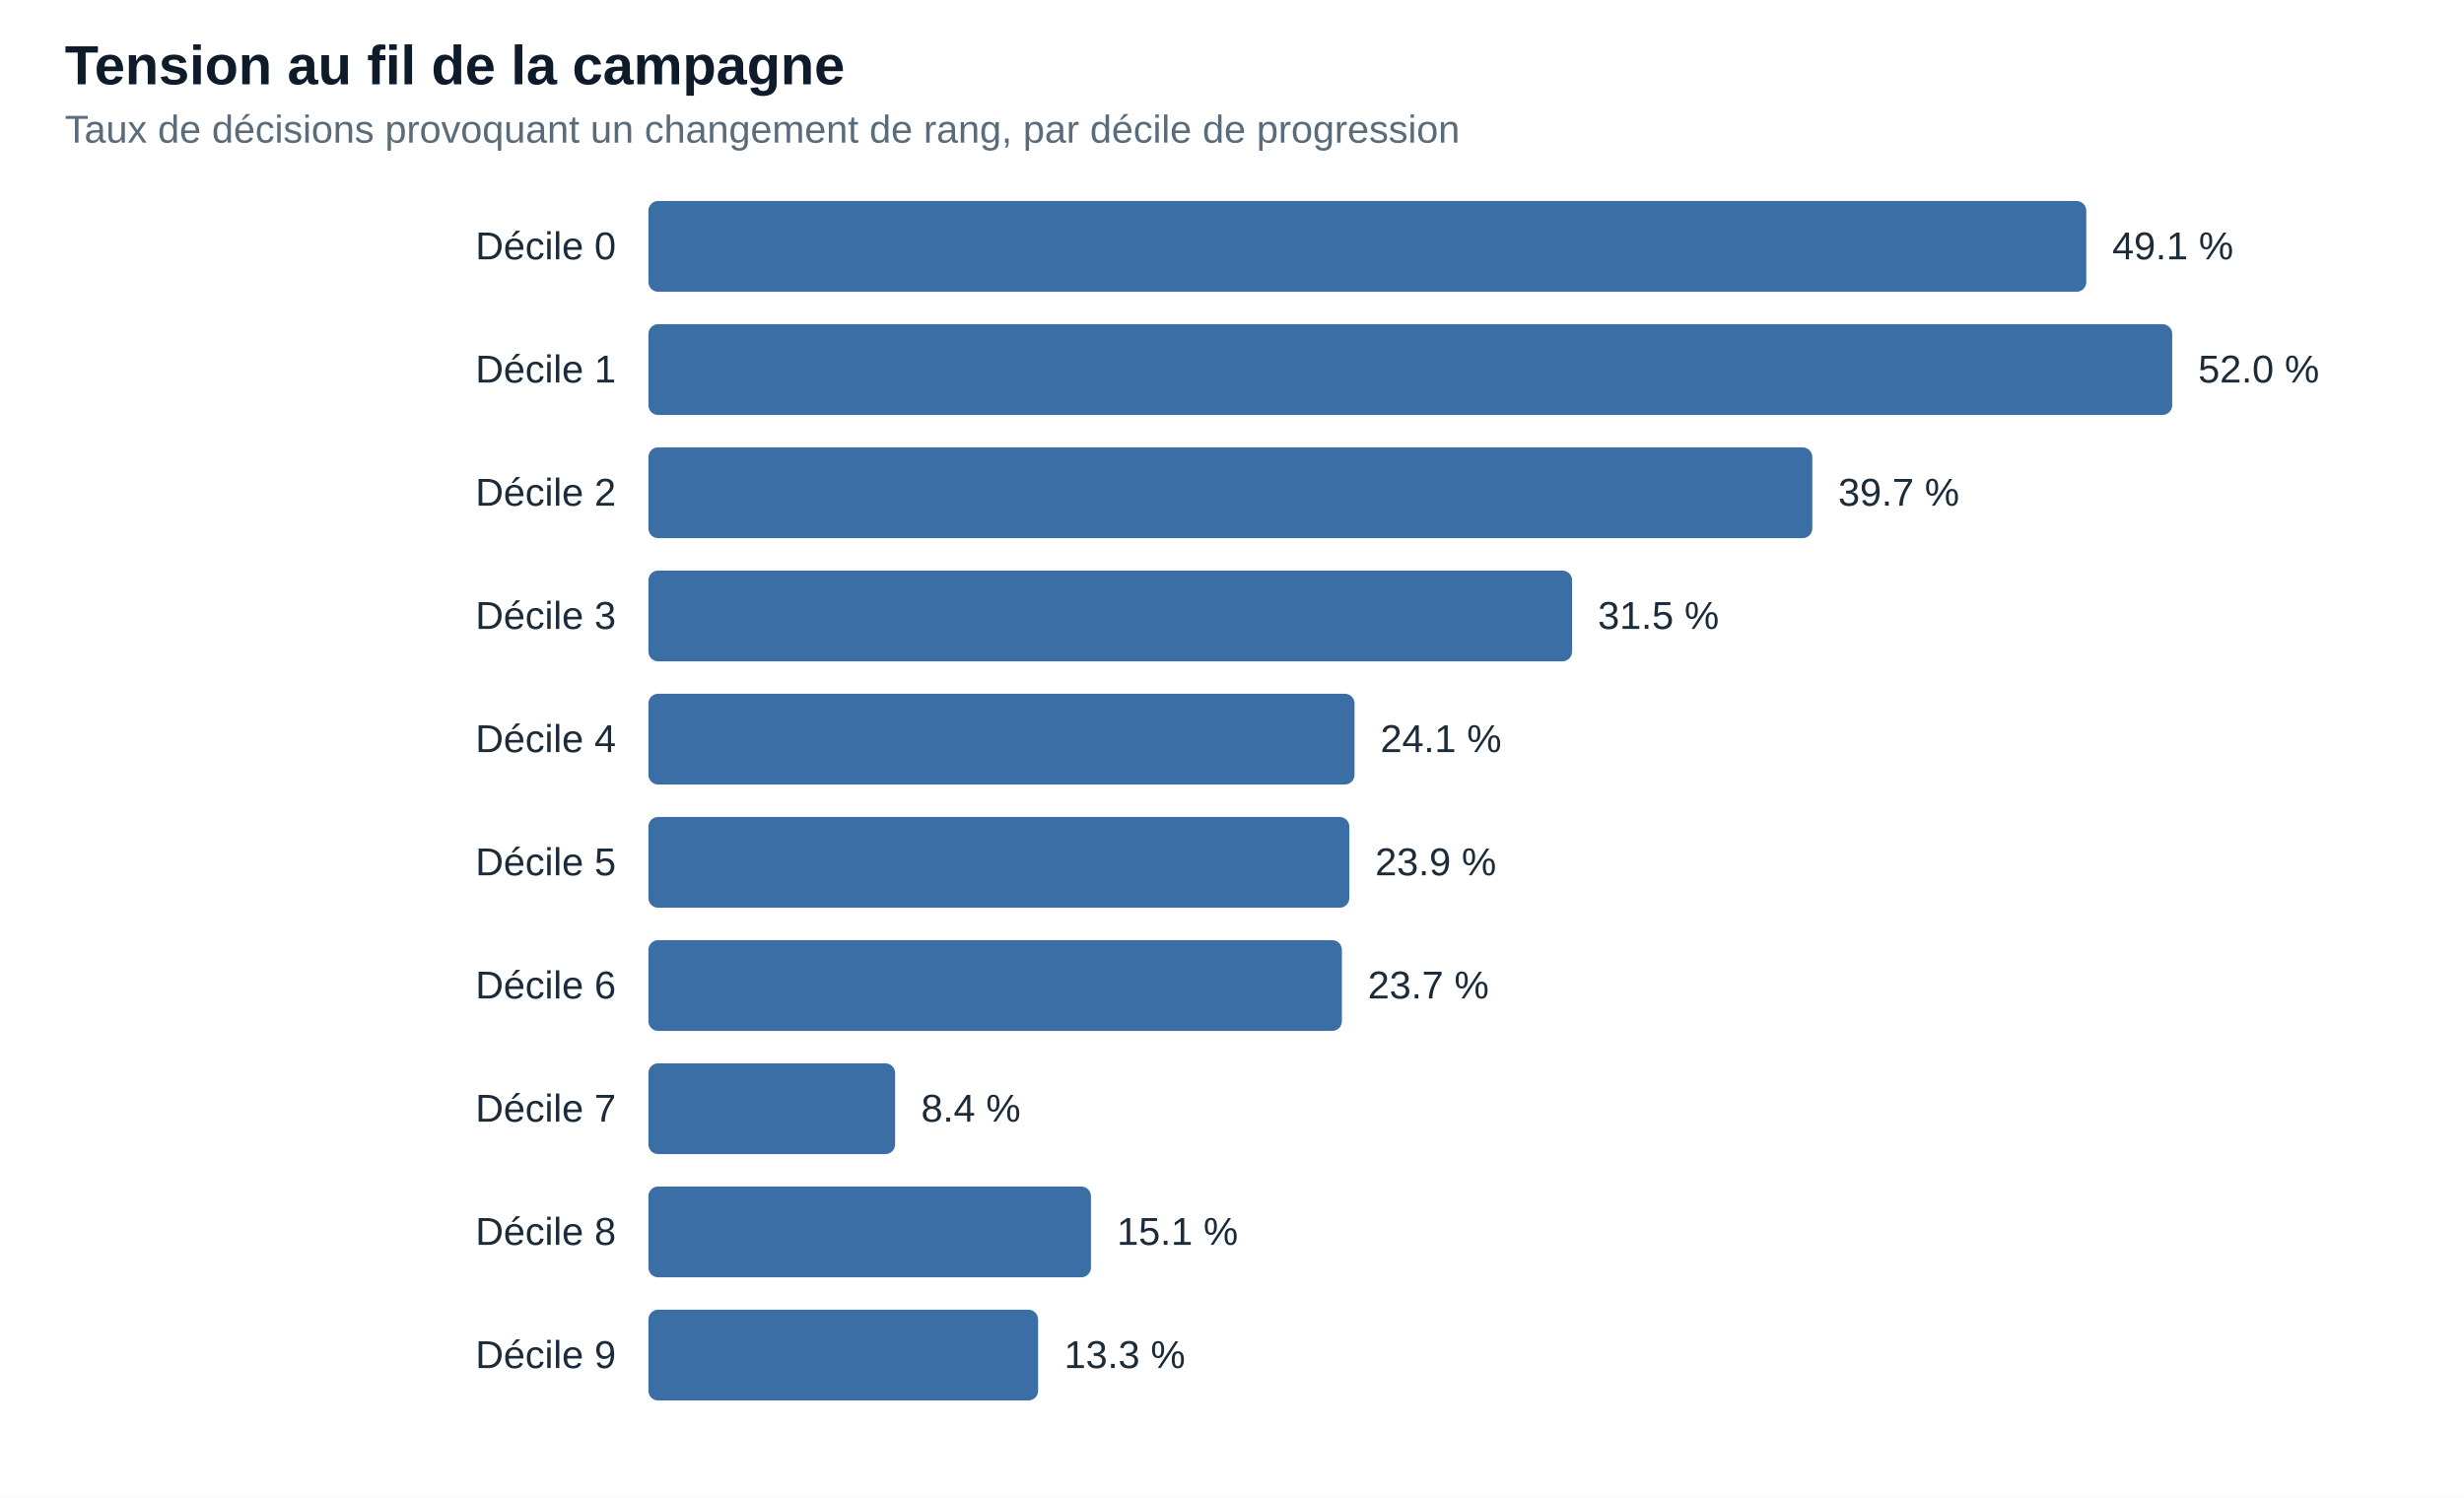
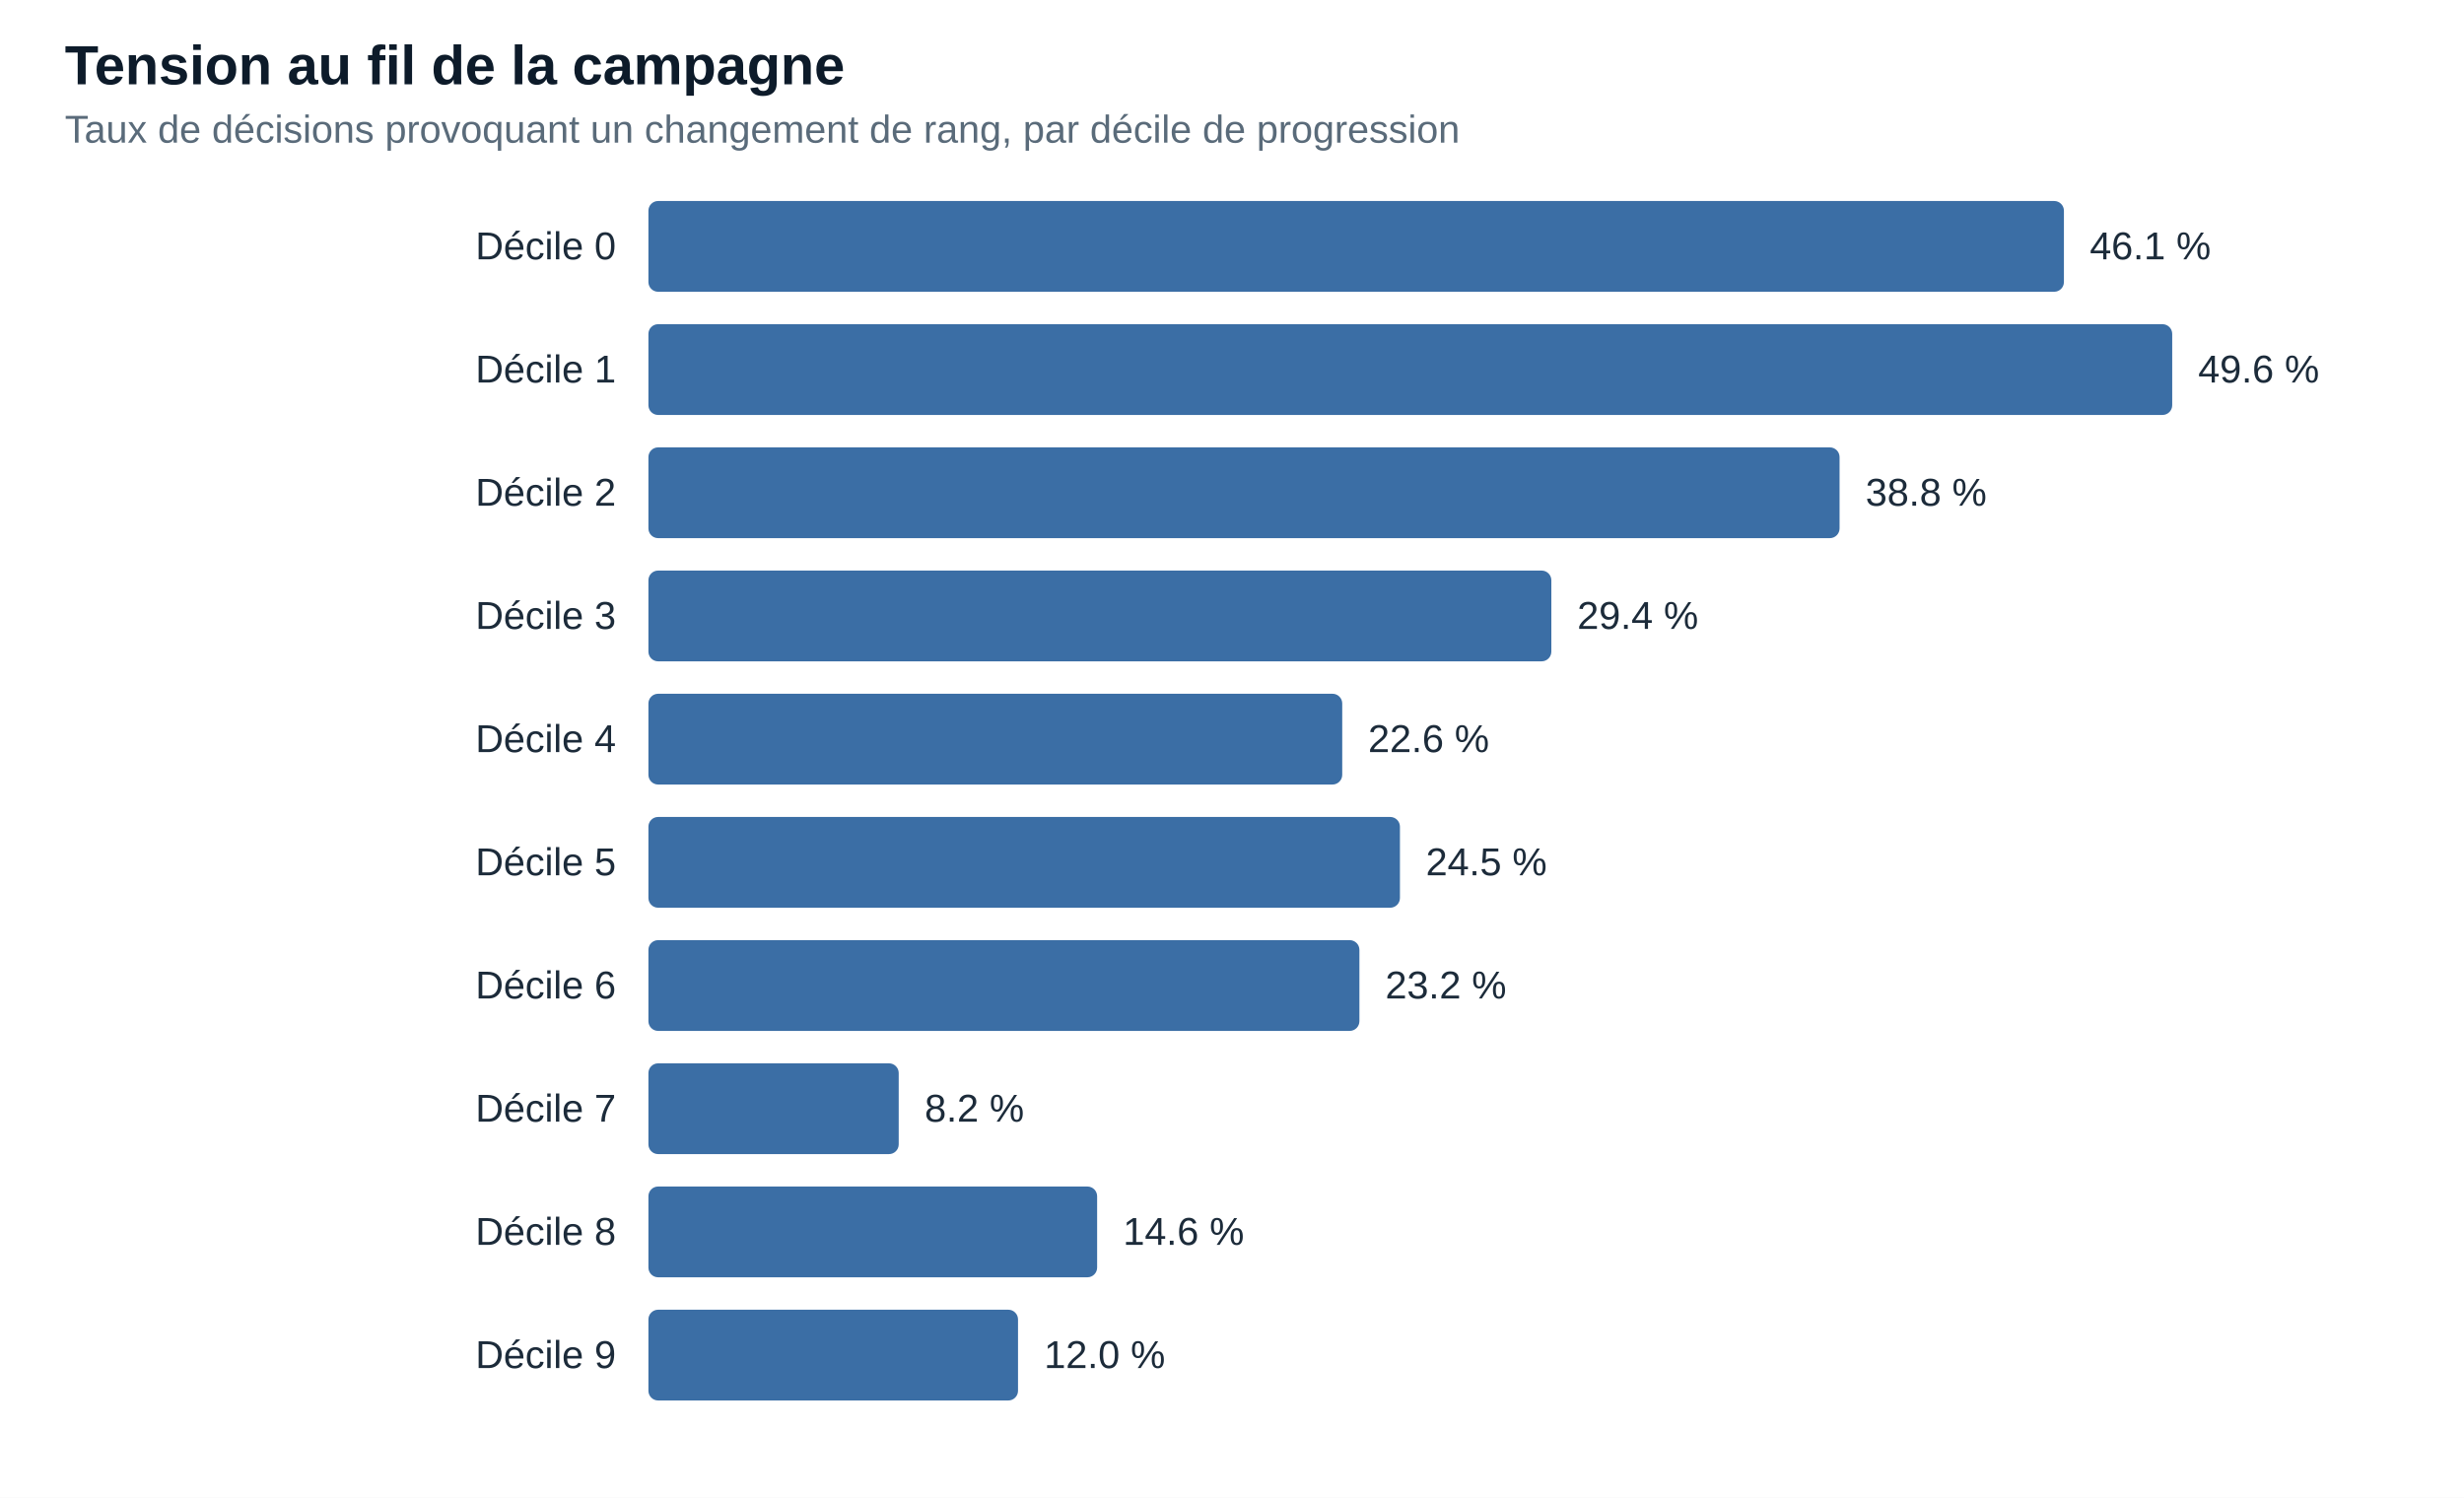
<svg xmlns="http://www.w3.org/2000/svg" width="760" height="462" viewBox="0 0 760 462">
  <rect width="760" height="462" fill="#ffffff" />
  <text x="20" y="26" font-size="17" font-weight="700" fill="#0d1b2a" style="font-family:Arial,Helvetica,sans-serif">Tension au fil de la campagne</text>
  <text x="20" y="44" font-size="12" fill="#5a6b7a" style="font-family:Arial,Helvetica,sans-serif">Taux de décisions provoquant un changement de rang, par décile de progression</text>
  <text x="190" y="80" text-anchor="end" font-size="12" fill="#1c2b3a" style="font-family:Arial,Helvetica,sans-serif">Décile 0</text>
-   <rect x="200" y="62" width="443.5" height="28" fill="#3b6ea5" rx="3" />
-   <text x="651.512" y="80" font-size="12" fill="#1c2b3a" style="font-family:Arial,Helvetica,sans-serif">49.1 %</text>
+   <rect x="200" y="62" width="436.6" height="28" fill="#3b6ea5" rx="3" />
+   <text x="644.564" y="80" font-size="12" fill="#1c2b3a" style="font-family:Arial,Helvetica,sans-serif">46.1 %</text>
  <text x="190" y="118" text-anchor="end" font-size="12" fill="#1c2b3a" style="font-family:Arial,Helvetica,sans-serif">Décile 1</text>
  <rect x="200" y="100" width="470.0" height="28" fill="#3b6ea5" rx="3" />
-   <text x="678" y="118" font-size="12" fill="#1c2b3a" style="font-family:Arial,Helvetica,sans-serif">52.0 %</text>
+   <text x="678" y="118" font-size="12" fill="#1c2b3a" style="font-family:Arial,Helvetica,sans-serif">49.6 %</text>
  <text x="190" y="156" text-anchor="end" font-size="12" fill="#1c2b3a" style="font-family:Arial,Helvetica,sans-serif">Décile 2</text>
-   <rect x="200" y="138" width="359.0" height="28" fill="#3b6ea5" rx="3" />
-   <text x="566.986" y="156" font-size="12" fill="#1c2b3a" style="font-family:Arial,Helvetica,sans-serif">39.7 %</text>
+   <rect x="200" y="138" width="367.4" height="28" fill="#3b6ea5" rx="3" />
+   <text x="575.418" y="156" font-size="12" fill="#1c2b3a" style="font-family:Arial,Helvetica,sans-serif">38.8 %</text>
  <text x="190" y="194" text-anchor="end" font-size="12" fill="#1c2b3a" style="font-family:Arial,Helvetica,sans-serif">Décile 3</text>
-   <rect x="200" y="176" width="284.9" height="28" fill="#3b6ea5" rx="3" />
-   <text x="492.857" y="194" font-size="12" fill="#1c2b3a" style="font-family:Arial,Helvetica,sans-serif">31.5 %</text>
+   <rect x="200" y="176" width="278.5" height="28" fill="#3b6ea5" rx="3" />
+   <text x="486.476" y="194" font-size="12" fill="#1c2b3a" style="font-family:Arial,Helvetica,sans-serif">29.4 %</text>
  <text x="190" y="232" text-anchor="end" font-size="12" fill="#1c2b3a" style="font-family:Arial,Helvetica,sans-serif">Décile 4</text>
-   <rect x="200" y="214" width="217.8" height="28" fill="#3b6ea5" rx="3" />
-   <text x="425.778" y="232" font-size="12" fill="#1c2b3a" style="font-family:Arial,Helvetica,sans-serif">24.1 %</text>
+   <rect x="200" y="214" width="214.0" height="28" fill="#3b6ea5" rx="3" />
+   <text x="421.972" y="232" font-size="12" fill="#1c2b3a" style="font-family:Arial,Helvetica,sans-serif">22.6 %</text>
  <text x="190" y="270" text-anchor="end" font-size="12" fill="#1c2b3a" style="font-family:Arial,Helvetica,sans-serif">Décile 5</text>
-   <rect x="200" y="252" width="216.2" height="28" fill="#3b6ea5" rx="3" />
-   <text x="424.151" y="270" font-size="12" fill="#1c2b3a" style="font-family:Arial,Helvetica,sans-serif">23.9 %</text>
+   <rect x="200" y="252" width="231.8" height="28" fill="#3b6ea5" rx="3" />
+   <text x="439.78" y="270" font-size="12" fill="#1c2b3a" style="font-family:Arial,Helvetica,sans-serif">24.5 %</text>
  <text x="190" y="308" text-anchor="end" font-size="12" fill="#1c2b3a" style="font-family:Arial,Helvetica,sans-serif">Décile 6</text>
-   <rect x="200" y="290" width="213.9" height="28" fill="#3b6ea5" rx="3" />
-   <text x="421.891" y="308" font-size="12" fill="#1c2b3a" style="font-family:Arial,Helvetica,sans-serif">23.7 %</text>
+   <rect x="200" y="290" width="219.3" height="28" fill="#3b6ea5" rx="3" />
+   <text x="427.277" y="308" font-size="12" fill="#1c2b3a" style="font-family:Arial,Helvetica,sans-serif">23.2 %</text>
  <text x="190" y="346" text-anchor="end" font-size="12" fill="#1c2b3a" style="font-family:Arial,Helvetica,sans-serif">Décile 7</text>
-   <rect x="200" y="328" width="76.1" height="28" fill="#3b6ea5" rx="3" />
-   <text x="284.118" y="346" font-size="12" fill="#1c2b3a" style="font-family:Arial,Helvetica,sans-serif">8.4 %</text>
+   <rect x="200" y="328" width="77.2" height="28" fill="#3b6ea5" rx="3" />
+   <text x="285.197" y="346" font-size="12" fill="#1c2b3a" style="font-family:Arial,Helvetica,sans-serif">8.2 %</text>
  <text x="190" y="384" text-anchor="end" font-size="12" fill="#1c2b3a" style="font-family:Arial,Helvetica,sans-serif">Décile 8</text>
-   <rect x="200" y="366" width="136.5" height="28" fill="#3b6ea5" rx="3" />
-   <text x="344.507" y="384" font-size="12" fill="#1c2b3a" style="font-family:Arial,Helvetica,sans-serif">15.1 %</text>
+   <rect x="200" y="366" width="138.4" height="28" fill="#3b6ea5" rx="3" />
+   <text x="346.386" y="384" font-size="12" fill="#1c2b3a" style="font-family:Arial,Helvetica,sans-serif">14.6 %</text>
  <text x="190" y="422" text-anchor="end" font-size="12" fill="#1c2b3a" style="font-family:Arial,Helvetica,sans-serif">Décile 9</text>
-   <rect x="200" y="404" width="120.2" height="28" fill="#3b6ea5" rx="3" />
-   <text x="328.235" y="422" font-size="12" fill="#1c2b3a" style="font-family:Arial,Helvetica,sans-serif">13.3 %</text>
+   <rect x="200" y="404" width="114.0" height="28" fill="#3b6ea5" rx="3" />
+   <text x="322.043" y="422" font-size="12" fill="#1c2b3a" style="font-family:Arial,Helvetica,sans-serif">12.0 %</text>
</svg>
